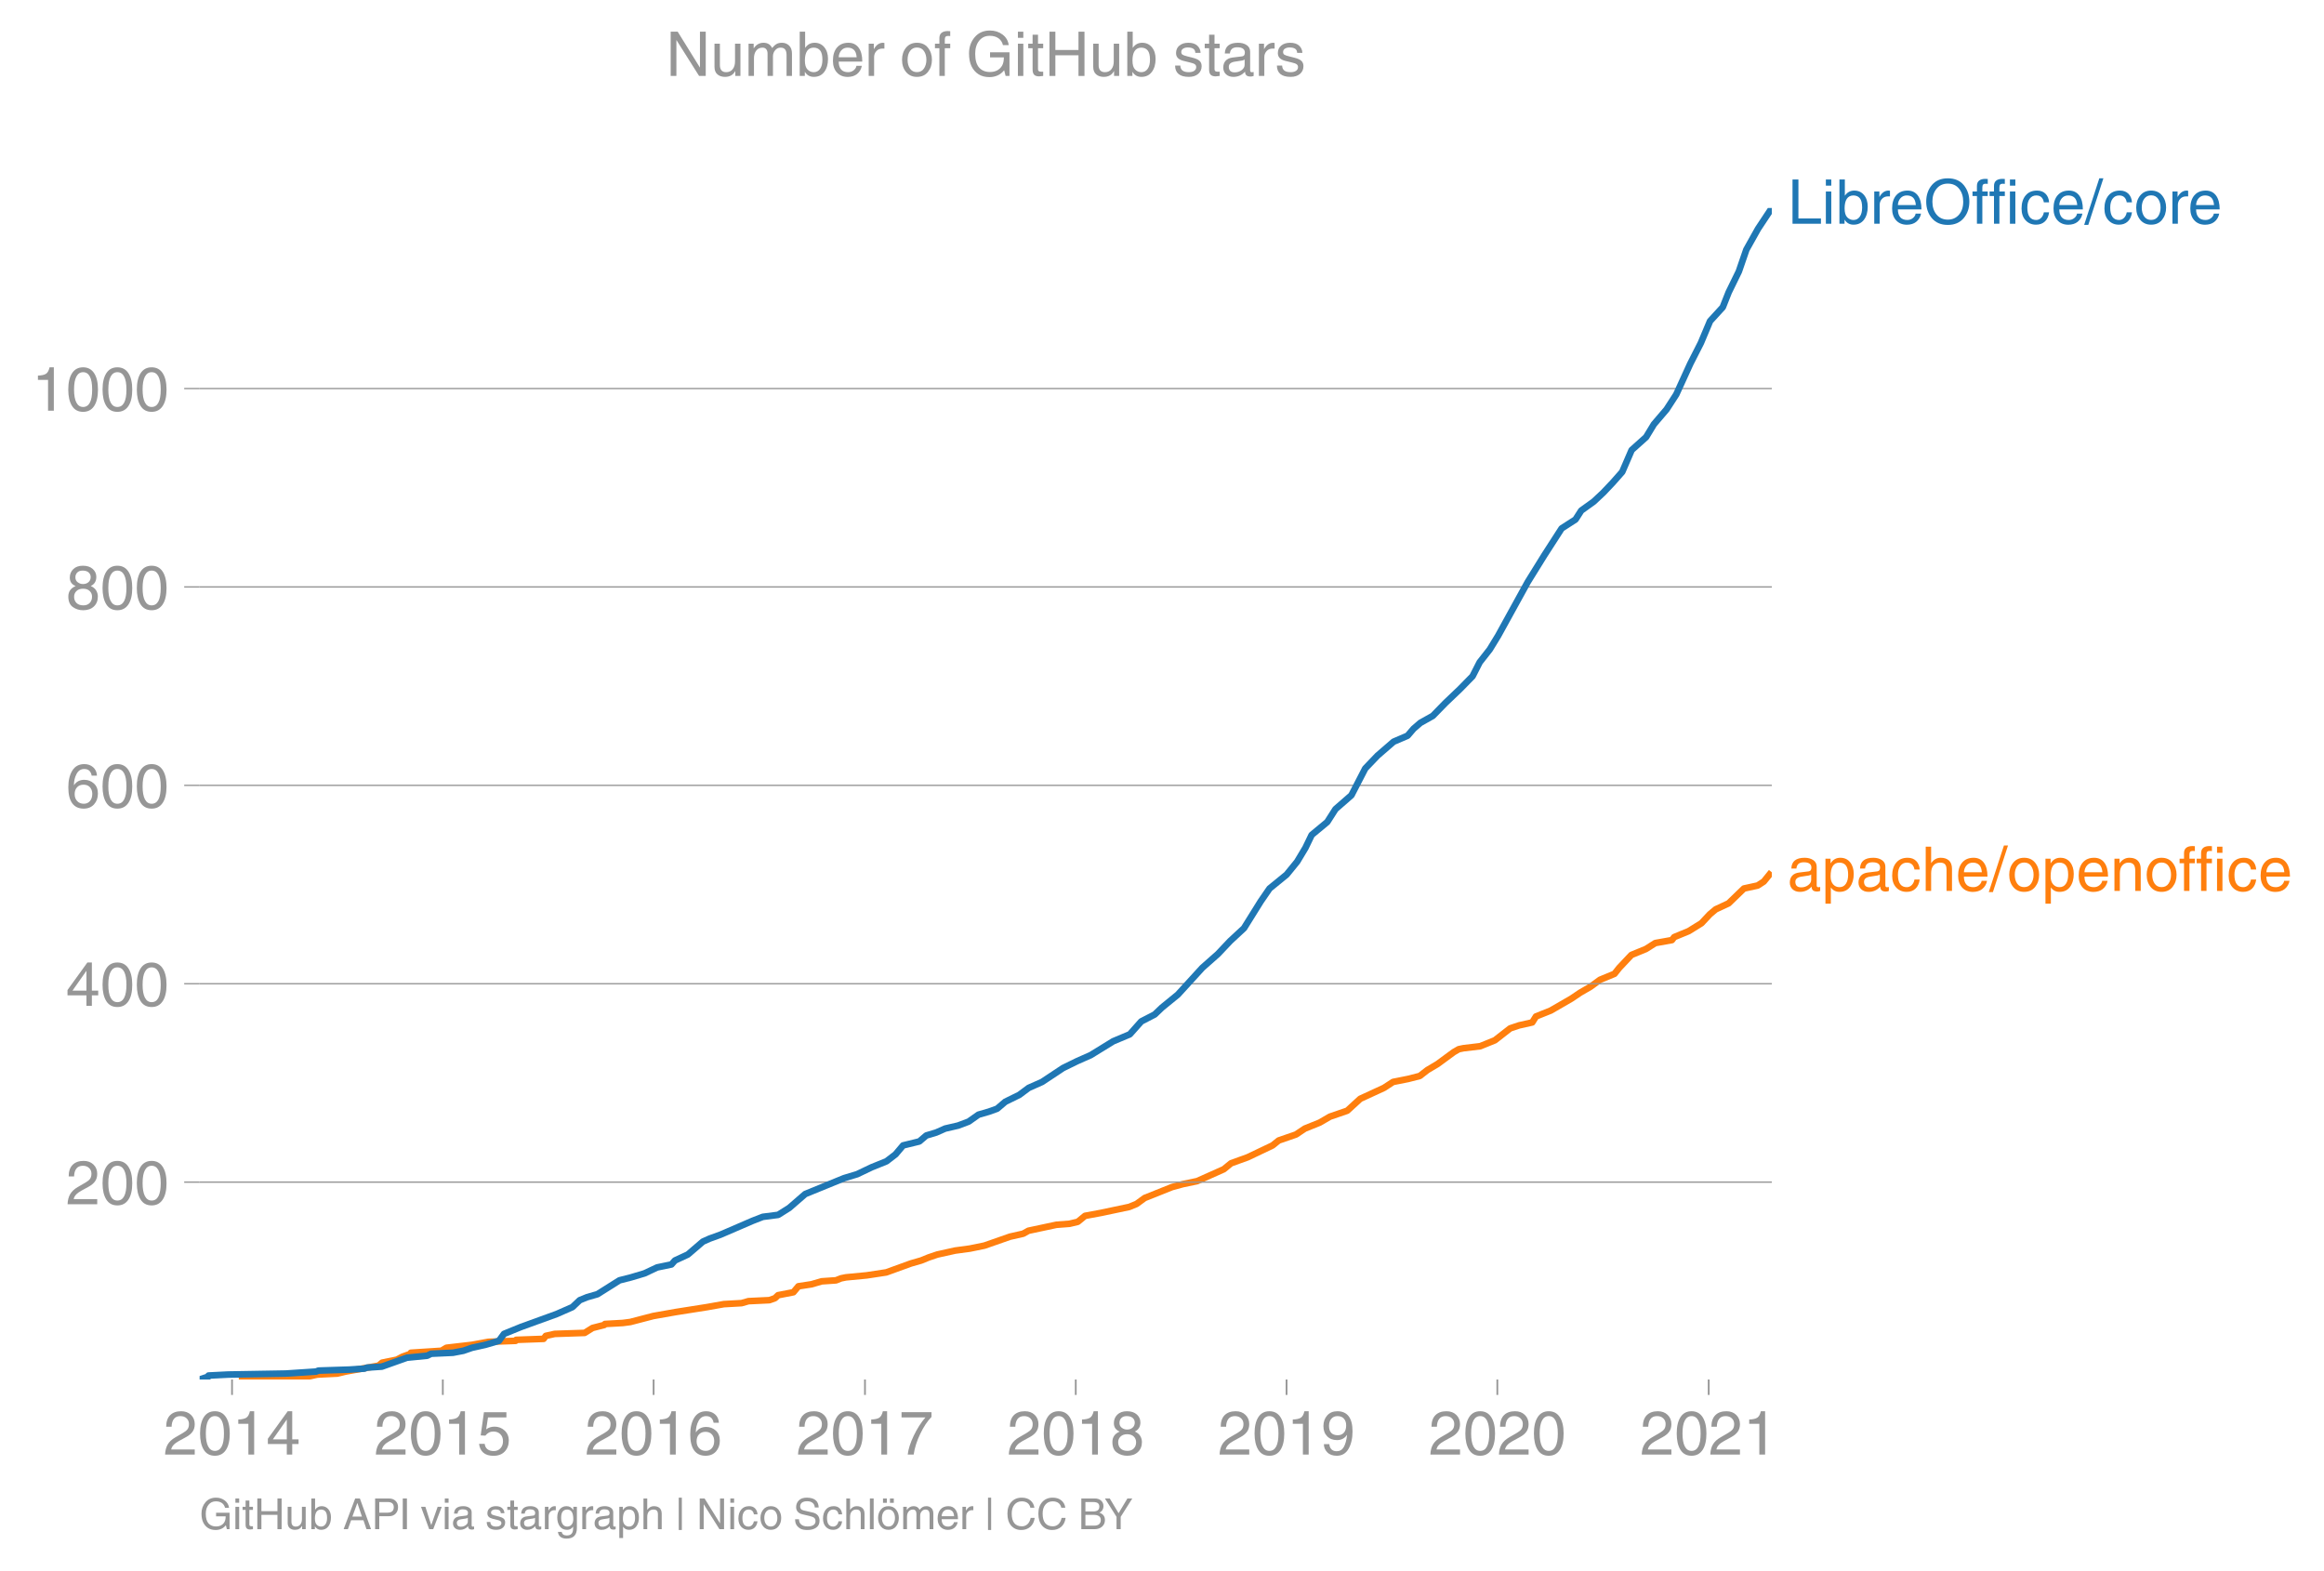
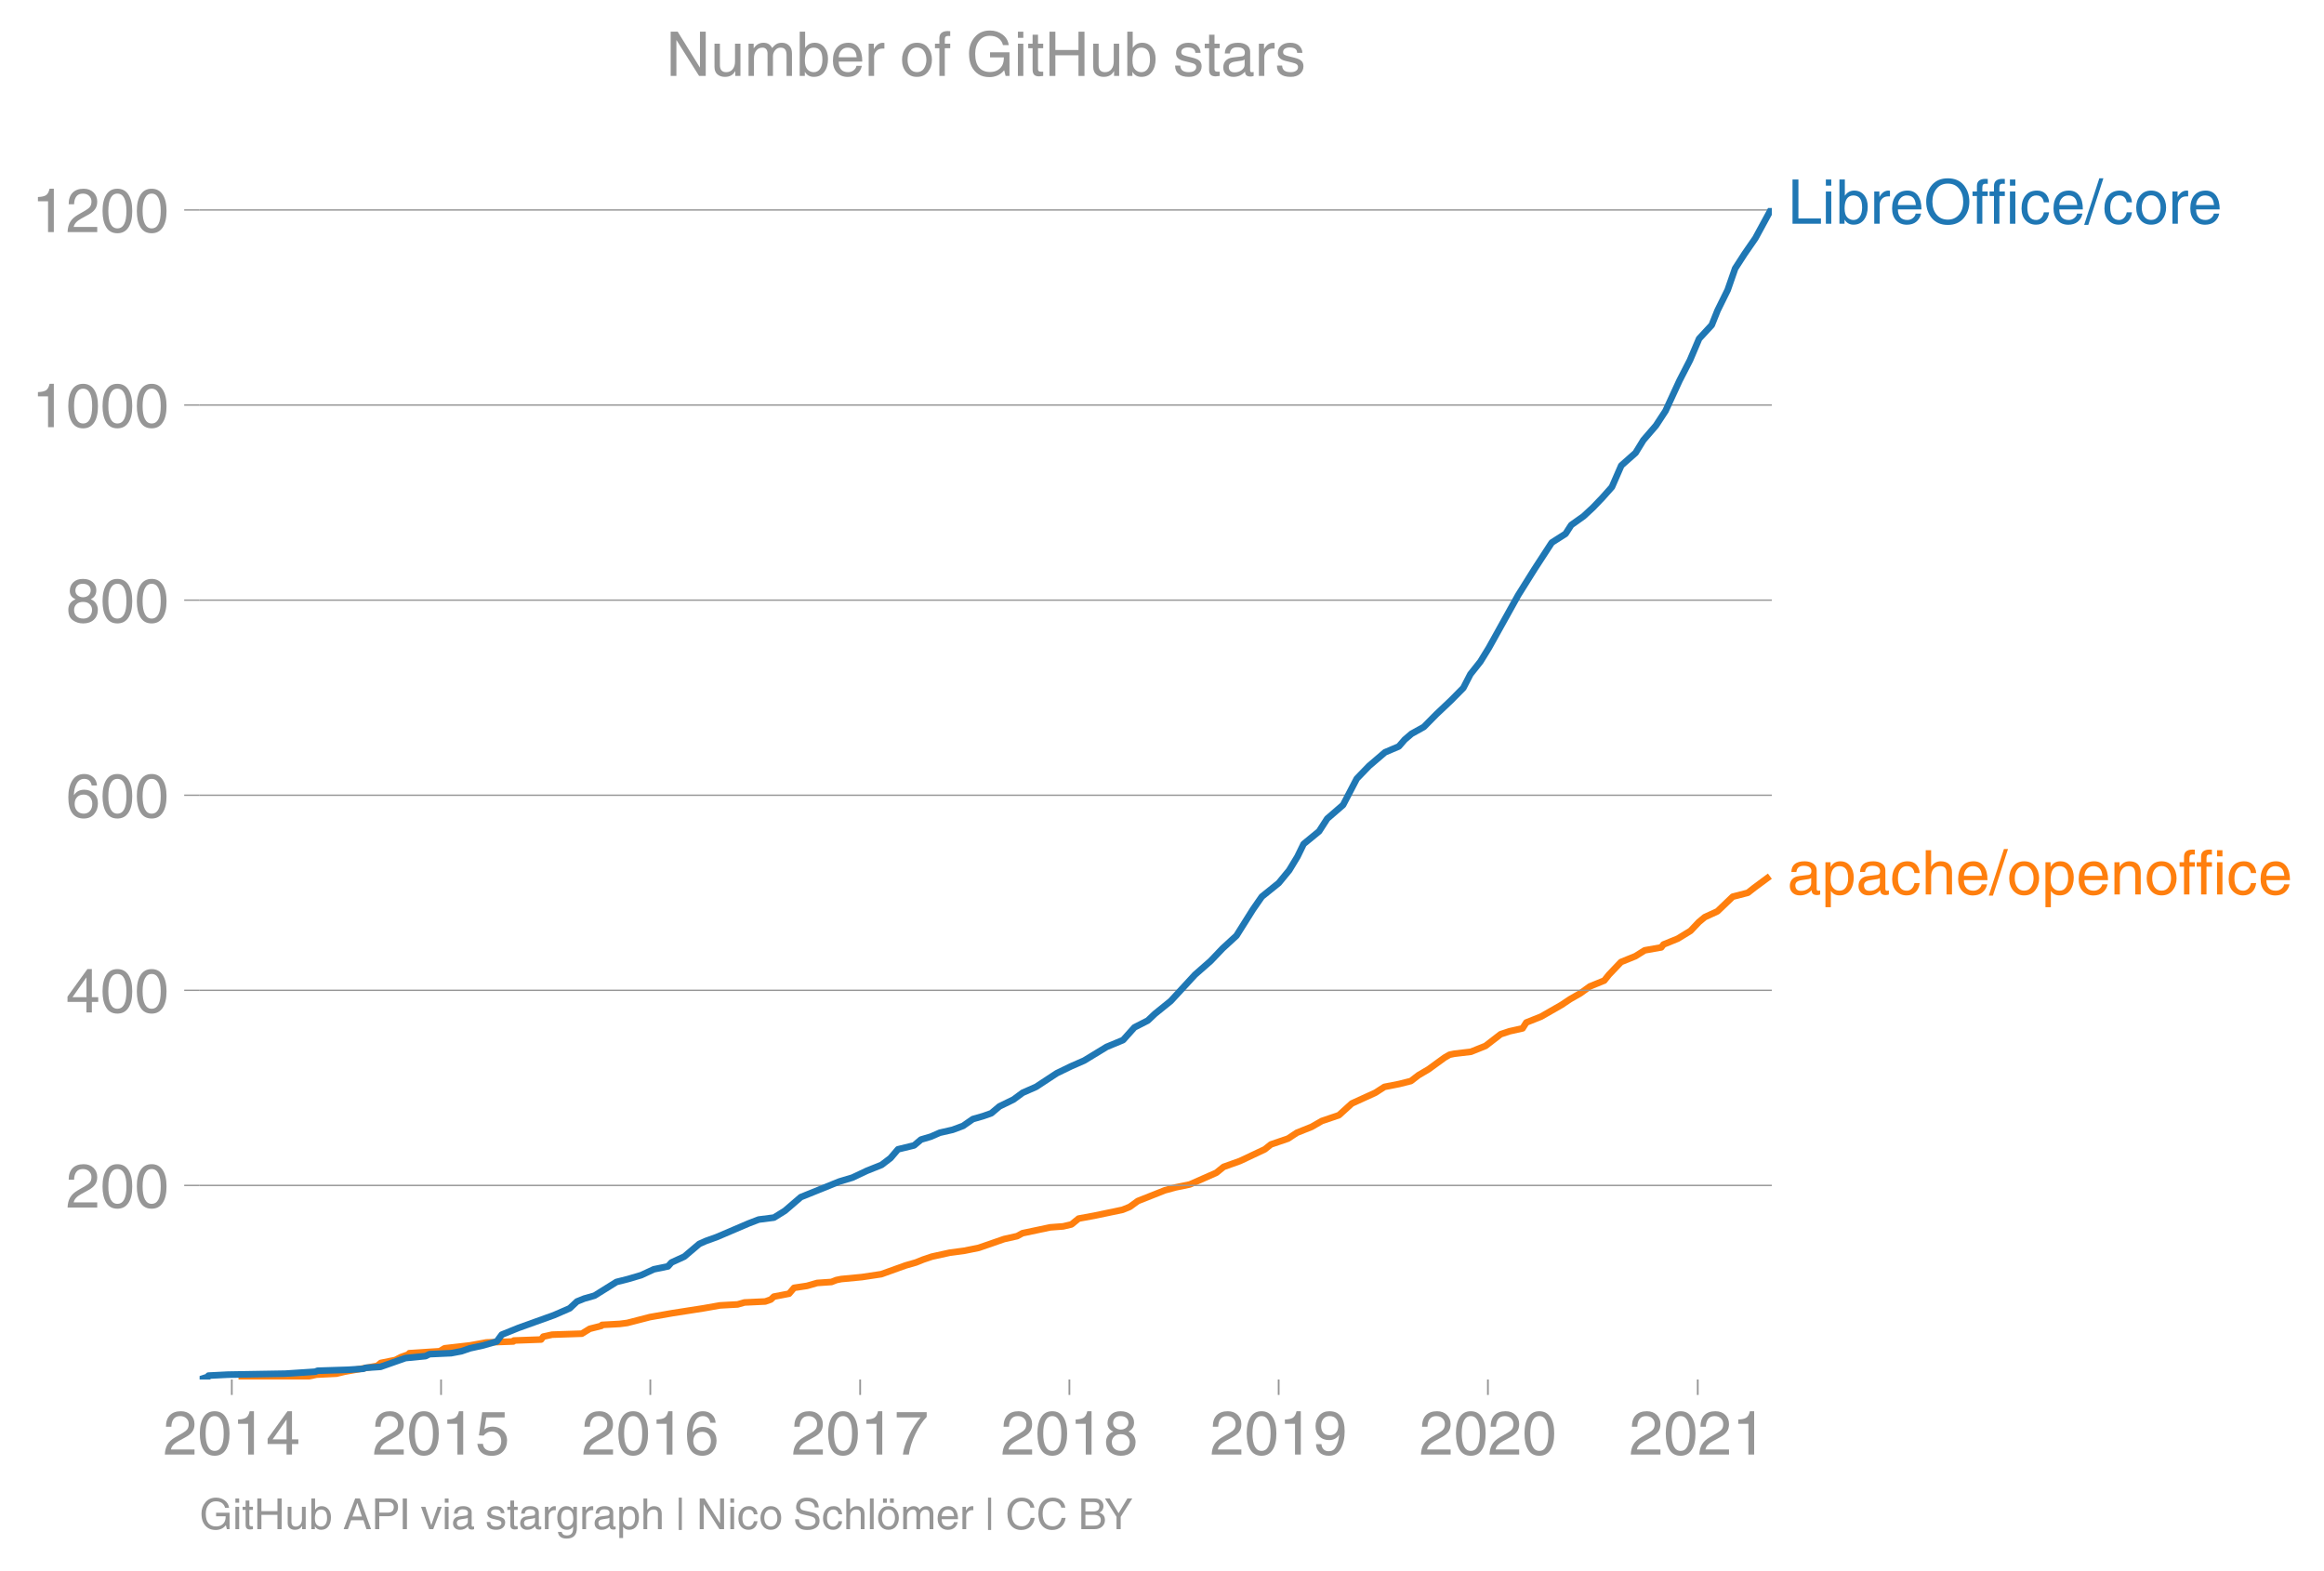
- <svg xmlns="http://www.w3.org/2000/svg" xmlns:xlink="http://www.w3.org/1999/xlink" height="475.595" viewBox="0 0 527.892 356.696" width="703.857">
+ <svg xmlns="http://www.w3.org/2000/svg" xmlns:xlink="http://www.w3.org/1999/xlink" height="475.59" viewBox="0 0 527.892 356.693" width="703.857">
  <defs>
    <style>*{stroke-linecap:butt;stroke-linejoin:round}</style>
  </defs>
  <g id="figure_1">
-     <path d="M0 356.696h527.892V0H0z" style="fill:none" id="patch_1" />
+     <path d="M0 356.693h527.892V0H0z" style="fill:none" id="patch_1" />
    <g id="axes_1">
      <path d="M45.341 313.361h357.12V47.25H45.341z" style="fill:none" id="patch_2" />
-       <path clip-path="url(#p4e733188ff)" d="m55.001 313.361 8.273-.225 2.616-.225 4.11-.226 2.081-.45 4.548-.226 1.872-.45 7.495-1.352.806-.676 3.329-.676 1.286-.676 1.904-.676.008-.225 6.952-.451 1.108-.676 5.85-.676 3.709-.676 6.175-.225.117-.226 6.24-.225.493-.676 2.022-.45 6.802-.226 1.81-1.127 2.659-.676.148-.225 4.047-.225 1.718-.226 5.194-1.352 5.085-.9 7.16-1.128 3.805-.676 4.02-.225 1.565-.45 4.755-.226 1.273-.45.698-.676 3.486-.676 1.137-1.352 2.954-.451 2.332-.676 3.262-.225 1.14-.451 1.11-.225 4.706-.451 4.452-.676 5.595-2.028 2.343-.676 1.656-.676 1.99-.676 4.064-.901 3.334-.45 3.316-.677 5.803-2.028 2.986-.676 1.217-.676 6.348-1.352 2.96-.225 1.897-.45 1.646-1.353 3.647-.676 6.396-1.352 1.653-.676 1.852-1.352 6.198-2.478 2.473-.676 3.237-.676 6.06-2.704 1.653-1.352 3.747-1.352 5.676-2.704 1.404-1.127 3.918-1.352 2.027-1.352 3.358-1.351 2.326-1.352 3.933-1.352 2.95-2.704 5.382-2.479 2.078-1.352 3.398-.676 2.663-.676 1.74-1.352 2.278-1.352 3.676-2.704 1.169-.676 1.076-.225 3.79-.45 3.34-1.353 3.47-2.704 2.011-.676 3.002-.676.845-1.352 3.372-1.352 4.674-2.703 2.004-1.352 2.34-1.352 2.164-1.578 3.284-1.352 1.072-1.352 2.76-2.929 3.301-1.352 2.133-1.352 3.777-.676.515-.676 3.284-1.352 2.907-1.802 1.901-2.028 1.343-1.127 2.91-1.352 3.5-3.38 3.12-.676 1.387-.901 1.275-1.577h0" style="fill:none;stroke:#ff7f0e;stroke-linecap:square;stroke-width:1.5" id="line2d_1" />
+       <path clip-path="url(#pb8e202c751)" d="m54.931 313.361 8.213-.221 2.597-.222 4.081-.221 2.065-.444 4.515-.221 1.859-.443 7.44-1.33.8-.664 3.305-.665 1.277-.665 1.89-.665.008-.221 6.902-.443 1.1-.665 5.807-.665 3.682-.664 6.13-.222.117-.222 6.194-.221.49-.665 2.008-.443 6.752-.222 1.797-1.108 2.64-.664.146-.222 4.018-.221 1.706-.222 5.156-1.33 5.049-.886 7.106-1.108 3.778-.664 3.992-.222 1.553-.443 4.721-.222 1.263-.443.693-.665 3.461-.664 1.129-1.33 2.933-.443 2.314-.665 3.24-.221 1.13-.443 1.103-.222 4.672-.443 4.42-.665 5.553-1.994 2.326-.665 1.644-.664 1.975-.665 4.035-.886 3.311-.444 3.291-.664 5.761-1.994 2.965-.665 1.208-.665 6.302-1.33 2.939-.221 1.883-.443 1.634-1.33 3.62-.664 6.35-1.33 1.641-.664 1.839-1.33 6.152-2.437 2.456-.665 3.213-.665 6.016-2.659 1.642-1.33 3.72-1.329 5.634-2.658 1.393-1.108 3.89-1.33 2.013-1.33 3.333-1.329 2.31-1.33 3.904-1.329 2.929-2.658 5.342-2.438 2.064-1.33 3.373-.664 2.644-.665 1.727-1.33 2.261-1.329 3.65-2.658 1.16-.665 1.069-.222 3.761-.443 3.317-1.33 3.445-2.658 1.996-.665 2.98-.665.84-1.33 3.346-1.329 4.641-2.659 1.99-1.329 2.323-1.33 2.148-1.55 3.26-1.33 1.064-1.33 2.74-2.88 3.277-1.33 2.117-1.329 3.75-.665.512-.664 3.26-1.33 2.886-1.772 1.887-1.994 1.333-1.108 2.89-1.33 3.474-3.323 3.435-.887 1.405-1.108 2.99-2.215h0" style="fill:none;stroke:#ff7f0e;stroke-linecap:square;stroke-width:1.5" id="line2d_1" />
      <g id="matplotlib.axis_1">
        <g id="xtick_1">
          <g id="line2d_2">
            <defs>
-               <path d="M0 0v3.5" id="mf6468f7f77" style="stroke:#969696;stroke-width:.4" />
-             </defs>
-             <use style="fill:#969696;stroke:#969696;stroke-width:.4" x="52.706" xlink:href="#mf6468f7f77" y="313.361" />
-           </g>
-           <g style="fill:#969696" transform="matrix(.14 0 0 -.14 37.136 330.41)" id="text_1">
+               <path d="M0 0v3.5" id="m2f4ed5e761" style="stroke:#969696;stroke-width:.4" />
+             </defs>
+             <use style="fill:#969696;stroke:#969696;stroke-width:.4" x="52.653" xlink:href="#m2f4ed5e761" y="313.361" />
+           </g>
+           <g style="fill:#969696" transform="matrix(.14 0 0 -.14 37.082 330.41)" id="text_1">
            <defs>
              <path d="M281 2888q0 793 409 1202 410 410 1148 410 618 0 1012-375t394-969q0-462-227-780-226-317-667-557l-775-425q-684-375-775-863h2444V0H166q25 634 275 1056t781 728l806 469q322 185 469 383t147 545q0 344-241 578-240 235-650 235-453 0-678-299-225-298-231-807H281z" id="HelveticaWorld-Regular-32" transform="scale(.01563)" />
              <path d="M2719 2188q0 903-239 1354-239 452-702 452-453 0-697-452-243-451-243-1354 0-875 240-1340 241-464 700-464 463 0 702 448 239 449 239 1356zm603 0q0-1107-400-1709-400-601-1144-601-772 0-1156 623-384 624-384 1687 0 1090 393 1701 394 611 1147 611 744 0 1144-608t400-1704z" id="HelveticaWorld-Regular-30" transform="scale(.01563)" />
              <path d="M2297 0h-600v3194H647v447q550 18 818 176 269 158 391 683h441V0z" id="HelveticaWorld-Regular-31" transform="scale(.01563)" />
              <path d="M678 1581h1447v2041h-12L678 1581zm2010-487V0h-563v1094H159v550l2063 2856h466V1581h659v-487h-659z" id="HelveticaWorld-Regular-34" transform="scale(.01563)" />
            </defs>
            <use xlink:href="#HelveticaWorld-Regular-32" />
            <use x="55.615" xlink:href="#HelveticaWorld-Regular-30" />
            <use x="111.23" xlink:href="#HelveticaWorld-Regular-31" />
            <use x="166.846" xlink:href="#HelveticaWorld-Regular-34" />
          </g>
        </g>
        <g id="xtick_2">
-           <use style="fill:#969696;stroke:#969696;stroke-width:.4" x="100.586" xlink:href="#mf6468f7f77" y="313.361" id="line2d_3" />
-           <g style="fill:#969696" transform="matrix(.14 0 0 -.14 85.015 330.41)" id="text_2">
+           <use style="fill:#969696;stroke:#969696;stroke-width:.4" x="100.185" xlink:href="#m2f4ed5e761" y="313.361" id="line2d_3" />
+           <g style="fill:#969696" transform="matrix(.14 0 0 -.14 84.615 330.41)" id="text_2">
            <defs>
              <path d="M941 2619q372 281 872 281 606 0 1042-403t436-1038q0-690-421-1139-420-448-1179-448-660 0-1041 323-381 324-444 918h582q43-363 284-555t669-192q415 0 681 287 266 288 266 735 0 456-279 731-278 275-718 275-500 0-835-428l-484 25 337 2406h2332v-544H1131L941 2619z" id="HelveticaWorld-Regular-35" transform="scale(.01563)" />
            </defs>
            <use xlink:href="#HelveticaWorld-Regular-32" />
            <use x="55.615" xlink:href="#HelveticaWorld-Regular-30" />
            <use x="111.23" xlink:href="#HelveticaWorld-Regular-31" />
            <use x="166.846" xlink:href="#HelveticaWorld-Regular-35" />
          </g>
        </g>
        <g id="xtick_3">
-           <use style="fill:#969696;stroke:#969696;stroke-width:.4" x="148.466" xlink:href="#mf6468f7f77" y="313.361" id="line2d_4" />
-           <g style="fill:#969696" transform="matrix(.14 0 0 -.14 132.895 330.41)" id="text_3">
+           <use style="fill:#969696;stroke:#969696;stroke-width:.4" x="147.718" xlink:href="#m2f4ed5e761" y="313.361" id="line2d_4" />
+           <g style="fill:#969696" transform="matrix(.14 0 0 -.14 132.147 330.41)" id="text_3">
            <defs>
              <path d="M903 1381q0-440 262-719 263-278 685-278 403 0 642 284 239 285 239 748 0 403-236 675t-670 272q-422 0-672-266t-250-716zm1766 1922q-63 344-255 517-192 174-520 174-519 0-791-507-272-506-278-1159l13-12q359 553 1068 553 566 0 988-375t422-1053q0-672-400-1118-400-445-1078-445-782 0-1188 556-406 557-406 1660 0 1062 415 1734 416 672 1247 672 538 0 910-321 372-320 403-876h-550z" id="HelveticaWorld-Regular-36" transform="scale(.01563)" />
            </defs>
            <use xlink:href="#HelveticaWorld-Regular-32" />
            <use x="55.615" xlink:href="#HelveticaWorld-Regular-30" />
            <use x="111.23" xlink:href="#HelveticaWorld-Regular-31" />
            <use x="166.846" xlink:href="#HelveticaWorld-Regular-36" />
          </g>
        </g>
        <g id="xtick_4">
-           <use style="fill:#969696;stroke:#969696;stroke-width:.4" x="196.477" xlink:href="#mf6468f7f77" y="313.361" id="line2d_5" />
-           <g style="fill:#969696" transform="matrix(.14 0 0 -.14 180.906 330.41)" id="text_4">
+           <use style="fill:#969696;stroke:#969696;stroke-width:.4" x="195.381" xlink:href="#m2f4ed5e761" y="313.361" id="line2d_5" />
+           <g style="fill:#969696" transform="matrix(.14 0 0 -.14 179.81 330.41)" id="text_4">
            <defs>
              <path d="M238 4403h3109v-494q-641-653-1172-1766Q1644 1031 1497 0H878q94 850 622 1954 528 1105 1213 1899H238v550z" id="HelveticaWorld-Regular-37" transform="scale(.01563)" />
            </defs>
            <use xlink:href="#HelveticaWorld-Regular-32" />
            <use x="55.615" xlink:href="#HelveticaWorld-Regular-30" />
            <use x="111.23" xlink:href="#HelveticaWorld-Regular-31" />
            <use x="166.846" xlink:href="#HelveticaWorld-Regular-37" />
          </g>
        </g>
        <g id="xtick_5">
-           <use style="fill:#969696;stroke:#969696;stroke-width:.4" x="244.356" xlink:href="#mf6468f7f77" y="313.361" id="line2d_6" />
-           <g style="fill:#969696" transform="matrix(.14 0 0 -.14 228.786 330.41)" id="text_5">
+           <use style="fill:#969696;stroke:#969696;stroke-width:.4" x="242.913" xlink:href="#m2f4ed5e761" y="313.361" id="line2d_6" />
+           <g style="fill:#969696" transform="matrix(.14 0 0 -.14 227.343 330.41)" id="text_5">
            <defs>
              <path d="M1766 2597q347 0 573 198 227 199 227 527 0 294-218 483-217 189-620 189-359 0-555-199-195-198-195-504 0-328 244-511t544-183zm6-484q-434 0-681-241t-247-591q0-403 250-650t712-247q410 0 655 247t245 657q0 350-245 587-245 238-689 238zm1378 1228q0-678-578-947 397-178 567-471 170-292 170-623 0-641-413-1032-412-390-1112-390-612 0-1076 336T244 1306q0 763 762 1082-609 243-609 875 0 531 361 884t1001 353q641 0 1016-333t375-826z" id="HelveticaWorld-Regular-38" transform="scale(.01563)" />
            </defs>
            <use xlink:href="#HelveticaWorld-Regular-32" />
            <use x="55.615" xlink:href="#HelveticaWorld-Regular-30" />
            <use x="111.23" xlink:href="#HelveticaWorld-Regular-31" />
            <use x="166.846" xlink:href="#HelveticaWorld-Regular-38" />
          </g>
        </g>
        <g id="xtick_6">
-           <use style="fill:#969696;stroke:#969696;stroke-width:.4" x="292.236" xlink:href="#mf6468f7f77" y="313.361" id="line2d_7" />
-           <g style="fill:#969696" transform="matrix(.14 0 0 -.14 276.665 330.41)" id="text_6">
+           <use style="fill:#969696;stroke:#969696;stroke-width:.4" x="290.446" xlink:href="#m2f4ed5e761" y="313.361" id="line2d_7" />
+           <g style="fill:#969696" transform="matrix(.14 0 0 -.14 274.875 330.41)" id="text_6">
            <defs>
              <path d="M1766 2009q384 0 624 259 241 260 241 766 0 416-228 688t-681 272q-391 0-632-275-240-275-240-738 0-472 225-722t691-250zm-82-506q-640 0-1028 397-387 397-387 1056 0 666 390 1105 391 439 1057 439 775 0 1175-522t400-1565q0-1082-410-1809-409-726-1225-726-637 0-987 358t-350 845h565q25-337 220-536 196-198 540-198 487 0 737 434 250 435 344 1247l-12 13q-363-538-1029-538z" id="HelveticaWorld-Regular-39" transform="scale(.01563)" />
            </defs>
            <use xlink:href="#HelveticaWorld-Regular-32" />
            <use x="55.615" xlink:href="#HelveticaWorld-Regular-30" />
            <use x="111.23" xlink:href="#HelveticaWorld-Regular-31" />
            <use x="166.846" xlink:href="#HelveticaWorld-Regular-39" />
          </g>
        </g>
        <g id="xtick_7">
-           <use style="fill:#969696;stroke:#969696;stroke-width:.4" x="340.116" xlink:href="#mf6468f7f77" y="313.361" id="line2d_8" />
-           <g style="fill:#969696" transform="matrix(.14 0 0 -.14 324.545 330.41)" id="text_7">
+           <use style="fill:#969696;stroke:#969696;stroke-width:.4" x="337.979" xlink:href="#m2f4ed5e761" y="313.361" id="line2d_8" />
+           <g style="fill:#969696" transform="matrix(.14 0 0 -.14 322.408 330.41)" id="text_7">
            <use xlink:href="#HelveticaWorld-Regular-32" />
            <use x="55.615" xlink:href="#HelveticaWorld-Regular-30" />
            <use x="111.23" xlink:href="#HelveticaWorld-Regular-32" />
            <use x="166.846" xlink:href="#HelveticaWorld-Regular-30" />
          </g>
        </g>
        <g id="xtick_8">
-           <use style="fill:#969696;stroke:#969696;stroke-width:.4" x="388.127" xlink:href="#mf6468f7f77" y="313.361" id="line2d_9" />
-           <g style="fill:#969696" transform="matrix(.14 0 0 -.14 372.556 330.41)" id="text_8">
+           <use style="fill:#969696;stroke:#969696;stroke-width:.4" x="385.642" xlink:href="#m2f4ed5e761" y="313.361" id="line2d_9" />
+           <g style="fill:#969696" transform="matrix(.14 0 0 -.14 370.07 330.41)" id="text_8">
            <use xlink:href="#HelveticaWorld-Regular-32" />
            <use x="55.615" xlink:href="#HelveticaWorld-Regular-30" />
            <use x="111.23" xlink:href="#HelveticaWorld-Regular-32" />
            <use x="166.846" xlink:href="#HelveticaWorld-Regular-31" />
          </g>
        </g>
      </g>
      <g id="matplotlib.axis_2">
        <g id="ytick_1">
-           <path clip-path="url(#p4e733188ff)" d="M45.341 268.521h357.12" style="fill:none;stroke:#969696;stroke-linecap:square;stroke-width:.3" id="line2d_10" />
+           <path clip-path="url(#pb8e202c751)" d="M45.341 269.268h357.12" style="fill:none;stroke:#969696;stroke-linecap:square;stroke-width:.3" id="line2d_10" />
          <g id="line2d_11">
            <defs>
-               <path d="M0 0h-3.5" id="m0d4ed339f1" style="stroke:#969696;stroke-width:.3" />
-             </defs>
-             <use style="fill:#969696;stroke:#969696;stroke-width:.3" x="45.341" xlink:href="#m0d4ed339f1" y="268.521" />
-           </g>
-           <g style="fill:#969696" transform="matrix(.14 0 0 -.14 14.985 273.546)" id="text_9">
+               <path d="M0 0h-3.5" id="m693774a8cf" style="stroke:#969696;stroke-width:.3" />
+             </defs>
+             <use style="fill:#969696;stroke:#969696;stroke-width:.3" x="45.341" xlink:href="#m693774a8cf" y="269.268" />
+           </g>
+           <g style="fill:#969696" transform="matrix(.14 0 0 -.14 14.985 274.293)" id="text_9">
            <use xlink:href="#HelveticaWorld-Regular-32" />
            <use x="55.615" xlink:href="#HelveticaWorld-Regular-30" />
            <use x="111.23" xlink:href="#HelveticaWorld-Regular-30" />
          </g>
        </g>
        <g id="ytick_2">
-           <path clip-path="url(#p4e733188ff)" d="M45.341 223.456h357.12" style="fill:none;stroke:#969696;stroke-linecap:square;stroke-width:.3" id="line2d_12" />
-           <use style="fill:#969696;stroke:#969696;stroke-width:.3" x="45.341" xlink:href="#m0d4ed339f1" y="223.456" id="line2d_13" />
-           <g style="fill:#969696" transform="matrix(.14 0 0 -.14 14.985 228.48)" id="text_10">
+           <path clip-path="url(#pb8e202c751)" d="M45.341 224.953h357.12" style="fill:none;stroke:#969696;stroke-linecap:square;stroke-width:.3" id="line2d_12" />
+           <use style="fill:#969696;stroke:#969696;stroke-width:.3" x="45.341" xlink:href="#m693774a8cf" y="224.953" id="line2d_13" />
+           <g style="fill:#969696" transform="matrix(.14 0 0 -.14 14.985 229.977)" id="text_10">
            <use xlink:href="#HelveticaWorld-Regular-34" />
            <use x="55.615" xlink:href="#HelveticaWorld-Regular-30" />
            <use x="111.23" xlink:href="#HelveticaWorld-Regular-30" />
          </g>
        </g>
        <g id="ytick_3">
-           <path clip-path="url(#p4e733188ff)" d="M45.341 178.39h357.12" style="fill:none;stroke:#969696;stroke-linecap:square;stroke-width:.3" id="line2d_14" />
-           <use style="fill:#969696;stroke:#969696;stroke-width:.3" x="45.341" xlink:href="#m0d4ed339f1" y="178.39" id="line2d_15" />
-           <g style="fill:#969696" transform="matrix(.14 0 0 -.14 14.985 183.415)" id="text_11">
+           <path clip-path="url(#pb8e202c751)" d="M45.341 180.638h357.12" style="fill:none;stroke:#969696;stroke-linecap:square;stroke-width:.3" id="line2d_14" />
+           <use style="fill:#969696;stroke:#969696;stroke-width:.3" x="45.341" xlink:href="#m693774a8cf" y="180.638" id="line2d_15" />
+           <g style="fill:#969696" transform="matrix(.14 0 0 -.14 14.985 185.662)" id="text_11">
            <use xlink:href="#HelveticaWorld-Regular-36" />
            <use x="55.615" xlink:href="#HelveticaWorld-Regular-30" />
            <use x="111.23" xlink:href="#HelveticaWorld-Regular-30" />
          </g>
        </g>
        <g id="ytick_4">
-           <path clip-path="url(#p4e733188ff)" d="M45.341 133.325h357.12" style="fill:none;stroke:#969696;stroke-linecap:square;stroke-width:.3" id="line2d_16" />
-           <use style="fill:#969696;stroke:#969696;stroke-width:.3" x="45.341" xlink:href="#m0d4ed339f1" y="133.325" id="line2d_17" />
-           <g style="fill:#969696" transform="matrix(.14 0 0 -.14 14.985 138.35)" id="text_12">
+           <path clip-path="url(#pb8e202c751)" d="M45.341 136.323h357.12" style="fill:none;stroke:#969696;stroke-linecap:square;stroke-width:.3" id="line2d_16" />
+           <use style="fill:#969696;stroke:#969696;stroke-width:.3" x="45.341" xlink:href="#m693774a8cf" y="136.323" id="line2d_17" />
+           <g style="fill:#969696" transform="matrix(.14 0 0 -.14 14.985 141.347)" id="text_12">
            <use xlink:href="#HelveticaWorld-Regular-38" />
            <use x="55.615" xlink:href="#HelveticaWorld-Regular-30" />
            <use x="111.23" xlink:href="#HelveticaWorld-Regular-30" />
          </g>
        </g>
        <g id="ytick_5">
-           <path clip-path="url(#p4e733188ff)" d="M45.341 88.259h357.12" style="fill:none;stroke:#969696;stroke-linecap:square;stroke-width:.3" id="line2d_18" />
-           <use style="fill:#969696;stroke:#969696;stroke-width:.3" x="45.341" xlink:href="#m0d4ed339f1" y="88.259" id="line2d_19" />
-           <g style="fill:#969696" transform="matrix(.14 0 0 -.14 7.2 93.284)" id="text_13">
+           <path clip-path="url(#pb8e202c751)" d="M45.341 92.008h357.12" style="fill:none;stroke:#969696;stroke-linecap:square;stroke-width:.3" id="line2d_18" />
+           <use style="fill:#969696;stroke:#969696;stroke-width:.3" x="45.341" xlink:href="#m693774a8cf" y="92.008" id="line2d_19" />
+           <g style="fill:#969696" transform="matrix(.14 0 0 -.14 7.2 97.032)" id="text_13">
            <use xlink:href="#HelveticaWorld-Regular-31" />
            <use x="55.615" xlink:href="#HelveticaWorld-Regular-30" />
            <use x="111.23" xlink:href="#HelveticaWorld-Regular-30" />
            <use x="166.846" xlink:href="#HelveticaWorld-Regular-30" />
          </g>
        </g>
-       </g>
-       <path clip-path="url(#p4e733188ff)" d="m45.341 313.361 2.02-.676.01-.225 4.419-.225 13.127-.226 6.861-.45.567-.226 6.976-.225 3.45-.225.588-.226 3.374-.225 5.71-2.028 4.584-.45.911-.451 4.952-.225 2.365-.451 1.948-.676 3.049-.676 3.08-.901 1.147-1.578 3.872-1.577 8.08-2.93 3.592-1.577 1.668-1.577 1.664-.676 2.347-.676 5.012-3.154 2.656-.676 3.019-.902 2.879-1.352 3.248-.676.795-.9 2.926-1.353 3.42-2.93 1.498-.675 2.49-.901 7.309-3.155 2.318-.901 3.49-.451 2.507-1.577 3.633-3.155 8.828-3.605 2.98-.901 3.306-1.578 3.353-1.352 2.054-1.577 1.714-2.028 3.686-.901 1.582-1.352 2.256-.676 2.039-.902 2.928-.676 2.396-.9 2.241-1.578 2.334-.676 1.894-.676 1.854-1.577 3.204-1.578 2.115-1.577 3.046-1.352 4.757-3.155 3.222-1.577 3.055-1.352 5.124-3.154 3.765-1.578 2.602-2.929 3.054-1.577 1.652-1.578 3.592-2.929 5.554-6.084 3.56-3.154 2.767-2.93 3.159-2.929 3.792-6.084 2.015-2.929 3.87-3.154 2.387-2.93 1.892-3.154 1.414-2.93 3.538-2.929 1.87-2.929 3.616-3.155 3.142-6.083 2.8-2.93 3.652-3.154 3.16-1.352 1.352-1.578 1.566-1.352 2.813-1.577 2.86-2.93 3.307-3.154 2.87-2.929 1.608-3.155 2.299-2.929 1.923-3.154 6.705-12.168 3.776-6.084 3.922-6.084 3.152-2.028 1.3-2.028 2.824-2.028 2.165-2.028 2.137-2.253 2.187-2.478 2.14-4.958 3.273-2.929 1.78-2.93 2.885-3.38 2.187-3.379 3.189-6.985 2.407-4.732 2.087-4.957 2.886-3.155 1.34-3.38 2.312-4.732 1.705-4.957 2.648-4.732 3.133-4.732h0" style="fill:none;stroke:#1f77b4;stroke-linecap:square;stroke-width:1.5" id="line2d_20" />
-       <g style="fill:#1f77b4" transform="matrix(.14 0 0 -.14 406.032 50.825)" id="text_14">
+         <g id="ytick_6">
+           <path clip-path="url(#pb8e202c751)" d="M45.341 47.693h357.12" style="fill:none;stroke:#969696;stroke-linecap:square;stroke-width:.3" id="line2d_20" />
+           <use style="fill:#969696;stroke:#969696;stroke-width:.3" x="45.341" xlink:href="#m693774a8cf" y="47.693" id="line2d_21" />
+           <g style="fill:#969696" transform="matrix(.14 0 0 -.14 7.2 52.717)" id="text_14">
+             <use xlink:href="#HelveticaWorld-Regular-31" />
+             <use x="55.615" xlink:href="#HelveticaWorld-Regular-32" />
+             <use x="111.23" xlink:href="#HelveticaWorld-Regular-30" />
+             <use x="166.846" xlink:href="#HelveticaWorld-Regular-30" />
+           </g>
+         </g>
+       </g>
+       <path clip-path="url(#pb8e202c751)" d="m45.341 313.361 2.005-.664.01-.222 4.387-.222 13.032-.221 6.812-.443.563-.222 6.925-.221 3.425-.222.583-.222 3.35-.221 5.668-1.994 4.552-.443.904-.444 4.915-.221 2.349-.443 1.933-.665 3.027-.665 3.058-.886 1.14-1.551 3.843-1.551 8.022-2.88 3.565-1.552 1.656-1.55 1.652-.665 2.33-.665 4.976-3.102 2.636-.665 2.997-.886 2.858-1.33 3.225-.664.79-.887 2.904-1.33 3.396-2.88 1.487-.664 2.471-.887 7.256-3.102 2.301-.886 3.465-.443 2.489-1.551 3.607-3.102 8.763-3.545 2.96-.887 3.281-1.55 3.329-1.33 2.039-1.551 1.701-1.994 3.66-.887 1.57-1.33 2.24-.664 2.024-.886 2.907-.665 2.379-.886 2.224-1.551 2.317-.665 1.88-.665 1.84-1.55 3.182-1.552 2.1-1.55 3.024-1.33 4.722-3.102 3.198-1.551 3.034-1.33 5.086-3.102 3.739-1.55 2.582-2.881 3.032-1.551 1.64-1.551 3.567-2.88 5.513-5.983 3.534-3.102 2.747-2.88 3.136-2.881 3.764-5.983 2.001-2.88 3.842-3.102 2.37-2.881 1.878-3.102 1.404-2.88 3.512-2.881 1.856-2.88 3.59-3.103 3.119-5.982 2.78-2.88 3.626-3.103 3.137-1.329 1.342-1.551 1.555-1.33 2.792-1.55 2.84-2.881 3.283-3.102 2.848-2.88 1.597-3.103 2.282-2.88 1.91-3.102 6.656-11.965 3.748-5.983 3.894-5.982 3.129-1.994 1.291-1.995 2.804-1.994 2.149-1.994 2.12-2.216 2.172-2.437 2.125-4.875 3.249-2.88 1.766-2.88 2.865-3.324 2.171-3.324 3.166-6.869 2.39-4.653 2.072-4.875 2.865-3.102 1.33-3.323 2.295-4.653 1.692-4.875 2.145-3.324 2.45-3.545 3.734-6.869h0" style="fill:none;stroke:#1f77b4;stroke-linecap:square;stroke-width:1.5" id="line2d_22" />
+       <g style="fill:#1f77b4" transform="matrix(.14 0 0 -.14 406.032 50.825)" id="text_15">
        <defs>
          <path d="M1131 550h2338V0H519v4594h612V550z" id="HelveticaWorld-Regular-4c" transform="scale(.01563)" />
          <path d="M422 3956v638h562v-638H422zM984 0H422v3347h562V0z" id="HelveticaWorld-Regular-69" transform="scale(.01563)" />
          <path d="M2778 1684q0 672-238 963-237 291-677 291-447-7-676-349-228-342-228-989 0-659 275-934t641-275q416 0 659 342 244 342 244 951zM422 0v4594h562V2925h13q359 519 969 519 625 0 1009-464t384-1208q0-838-388-1354Q2584-97 1888-97q-613 0-922 513h-13V0H422z" id="HelveticaWorld-Regular-62" transform="scale(.01563)" />
          <path d="M984 0H422v3347h531v-556h13q365 653 940 653 91 0 147-19v-584h-209q-378 0-619-257-241-256-241-637V0z" id="HelveticaWorld-Regular-72" transform="scale(.01563)" />
          <path d="M2719 1941q-44 543-288 770-243 227-647 227-409 0-661-288-251-287-267-709h1863zm537-891q-93-519-509-859-366-288-963-294-703 6-1116 461-412 455-412 1223 0 882 425 1372 425 491 1182 491 678 0 1059-507 381-506 381-1446H856q0-525 244-813 244-287 731-287 344 0 591 207 247 208 272 452h562z" id="HelveticaWorld-Regular-65" transform="scale(.01563)" />
          <path d="M4091 2297q0 806-427 1337-426 532-1173 532-738 0-1169-532-431-531-431-1337 0-831 437-1350 438-519 1163-519 709 0 1154 506 446 507 446 1363zm637 0q0-1028-594-1724-593-695-1643-695-1057 0-1649 695-592 696-592 1724 0 1031 592 1725t1649 694q1081 0 1659-707 578-706 578-1712z" id="HelveticaWorld-Regular-4f" transform="scale(.01563)" />
          <path d="M1100 2881V0H538v2881H78v466h460v575q0 378 229 557 230 180 642 180 141 0 254-12v-506q-100 12-229 12-187 0-261-92-73-92-73-298v-416h563v-466h-563z" id="HelveticaWorld-Regular-66" transform="scale(.01563)" />
          <path d="M2534 2222q-121 716-793 716-416 0-669-333t-253-927q0-647 234-967 235-320 681-320 300 0 519 220t281 573h544q-84-621-439-951T1722-97q-659 0-1081 451-422 452-422 1227 0 850 422 1356 422 507 1184 507 556 0 886-333t367-889h-544z" id="HelveticaWorld-Regular-63" transform="scale(.01563)" />
          <path d="M319-122h-428l1575 4838h422L319-122z" id="HelveticaWorld-Regular-2f" transform="scale(.01563)" />
          <path d="M813 1678q0-559 253-920t718-361q482 0 732 378t250 903q0 531-250 901-250 371-732 371-446 0-709-349-262-348-262-923zm-575 0q0 747 415 1256 416 510 1131 510 732 0 1144-516 413-515 413-1250 0-737-410-1256Q2522-97 1784-97q-709 0-1128 503-418 503-418 1272z" id="HelveticaWorld-Regular-6f" transform="scale(.01563)" />
        </defs>
        <use xlink:href="#HelveticaWorld-Regular-4c" />
        <use x="55.615" xlink:href="#HelveticaWorld-Regular-69" />
        <use x="77.637" xlink:href="#HelveticaWorld-Regular-62" />
        <use x="134.131" xlink:href="#HelveticaWorld-Regular-72" />
        <use x="165.699" xlink:href="#HelveticaWorld-Regular-65" />
        <use x="221.119" xlink:href="#HelveticaWorld-Regular-4f" />
        <use x="298.902" xlink:href="#HelveticaWorld-Regular-66" />
        <use x="326.588" xlink:href="#HelveticaWorld-Regular-66" />
        <use x="354.273" xlink:href="#HelveticaWorld-Regular-69" />
        <use x="376.295" xlink:href="#HelveticaWorld-Regular-63" />
        <use x="427.564" xlink:href="#HelveticaWorld-Regular-65" />
        <use x="482.984" xlink:href="#HelveticaWorld-Regular-2f" />
        <use x="510.768" xlink:href="#HelveticaWorld-Regular-63" />
        <use x="562.037" xlink:href="#HelveticaWorld-Regular-6f" />
        <use x="617.945" xlink:href="#HelveticaWorld-Regular-72" />
        <use x="649.514" xlink:href="#HelveticaWorld-Regular-65" />
      </g>
-       <g style="fill:#ff7f0e" transform="matrix(.14 0 0 -.14 406.032 202.378)" id="text_15">
+       <g style="fill:#ff7f0e" transform="matrix(.14 0 0 -.14 406.032 203.18)" id="text_16">
        <defs>
          <path d="M2456 1709q-62-65-245-106-183-40-683-106-369-44-542-182-173-137-173-362 0-275 146-428 147-153 469-153 403 0 715 229 313 230 313 558v550zM397 2328q19 566 367 841 349 275 1014 275 531 0 890-241 360-240 360-694V581q0-197 178-197 72 0 185 25V0q-153-63-319-63-288 0-429 123-140 124-146 387Q2016-97 1288-97q-475 0-763 269-287 269-287 700 0 441 250 712 250 272 728 329l993 121q269 41 269 397 0 263-195 403-195 141-592 141-353 0-543-156-189-156-226-491H397z" id="HelveticaWorld-Regular-61" transform="scale(.01563)" />
          <path d="M959 1516q0-538 262-832 263-293 654-293 428 0 665 348 238 349 238 945 0 654-228 954t-687 300q-447 0-676-352-228-352-228-1070zM422 3347h531v-472h13q359 569 1000 569 647 0 1020-471 373-470 373-1201 0-819-381-1344T1888-97q-582 0-891 450h-13v-1678H422v4672z" id="HelveticaWorld-Regular-70" transform="scale(.01563)" />
          <path d="M3150 0h-566v2188q0 403-156 576-156 174-509 174-435 0-685-282-250-281-250-831V0H422v4594h562V2900h13q384 544 981 544 550 0 861-288 311-287 311-878V0z" id="HelveticaWorld-Regular-68" transform="scale(.01563)" />
          <path d="M3150 0h-566v2059q0 475-166 677-165 202-549 202-378 0-632-288-253-287-253-825V0H422v3347h531v-472h13q397 569 1012 569 569 0 870-302 302-301 302-864V0z" id="HelveticaWorld-Regular-6e" transform="scale(.01563)" />
        </defs>
        <use xlink:href="#HelveticaWorld-Regular-61" />
        <use x="54.932" xlink:href="#HelveticaWorld-Regular-70" />
        <use x="111.426" xlink:href="#HelveticaWorld-Regular-61" />
        <use x="166.357" xlink:href="#HelveticaWorld-Regular-63" />
        <use x="217.627" xlink:href="#HelveticaWorld-Regular-68" />
        <use x="272.803" xlink:href="#HelveticaWorld-Regular-65" />
        <use x="328.223" xlink:href="#HelveticaWorld-Regular-2f" />
        <use x="356.006" xlink:href="#HelveticaWorld-Regular-6f" />
        <use x="411.914" xlink:href="#HelveticaWorld-Regular-70" />
        <use x="468.408" xlink:href="#HelveticaWorld-Regular-65" />
        <use x="523.828" xlink:href="#HelveticaWorld-Regular-6e" />
        <use x="579.004" xlink:href="#HelveticaWorld-Regular-6f" />
        <use x="634.912" xlink:href="#HelveticaWorld-Regular-66" />
        <use x="662.598" xlink:href="#HelveticaWorld-Regular-66" />
        <use x="690.283" xlink:href="#HelveticaWorld-Regular-69" />
        <use x="712.305" xlink:href="#HelveticaWorld-Regular-63" />
        <use x="763.574" xlink:href="#HelveticaWorld-Regular-65" />
      </g>
-       <g style="fill:#969696" transform="matrix(.09716 0 0 -.09716 45.341 347.357)" id="text_16">
+       <g style="fill:#969696" transform="matrix(.09716 0 0 -.09716 45.341 347.354)" id="text_17">
        <defs>
          <path d="M2463 2456h2018V0h-403l-150 594q-294-375-691-546-396-170-824-170-691 0-1155 301-464 302-721 833-256 532-256 1326 0 990 589 1684t1586 694q744 0 1300-416 557-416 647-1100h-600q-109 453-462 709-353 257-916 257-678 0-1091-511-412-511-412-1352 0-978 409-1436 410-458 1119-458 463 0 783 183t492 497q172 314 172 836H2463v531z" id="HelveticaWorld-Regular-47" transform="scale(.01563)" />
          <path d="M1100 2881V703q0-128 70-195 71-67 252-67h216V0q-307-44-422-44-353 0-516 169-162 169-162 547v2209H84v466h454v934h562v-934h538v-466h-538z" id="HelveticaWorld-Regular-74" transform="scale(.01563)" />
          <path d="M4153 0h-622v2144H1131V0H519v4594h612V2694h2400v1900h622V0z" id="HelveticaWorld-Regular-48" transform="scale(.01563)" />
          <path d="M391 3347h562V1125q0-369 167-552 168-182 480-182 434 0 678 307 244 308 244 805v1844h562V0h-531v488l-12 12Q2222-97 1478-97q-481 0-784 262-303 263-303 776v2406z" id="HelveticaWorld-Regular-75" transform="scale(.01563)" />
          <path d="m2816 1888-678 2021h-13l-737-2021h1428zm-1619-550L716 0H78l1728 4594h703L4172 0h-678l-453 1338H1197z" id="HelveticaWorld-Regular-41" transform="scale(.01563)" />
          <path d="M1141 2472h1234q466 0 700 204 234 205 234 621 0 372-225 569t-684 197H1141V2472zm0-2472H519v4594h2065q616 0 991-358t375-933q0-597-363-980-362-382-1003-382H1141V0z" id="HelveticaWorld-Regular-50" transform="scale(.01563)" />
          <path d="M1141 0H519v4594h622V0z" id="HelveticaWorld-Regular-49" transform="scale(.01563)" />
          <path d="M2522 3347h616L1863 0h-604L38 3347h653l872-2725h12l947 2725z" id="HelveticaWorld-Regular-76" transform="scale(.01563)" />
          <path d="M2309 2394q-12 300-214 431-201 131-579 131-275 0-471-122-195-121-195-350 0-181 115-267 116-86 501-183l556-140q506-128 723-327 218-198 218-554 0-494-361-802T1638-97Q934-97 573 195q-360 293-367 880h544q13-347 230-516 217-168 651-168 353 0 561 140 208 141 208 391 0 178-135 284-134 107-531 197l-653 160q-397 100-586 298t-189 514q0 494 353 781 354 288 922 288 607 0 930-296 323-295 342-754h-544z" id="HelveticaWorld-Regular-73" transform="scale(.01563)" />
          <path d="M831 1684q0-615 244-954t659-339q404 0 660 293 256 294 256 832 0 706-224 1064-223 358-679 358-459 0-688-305-228-305-228-949zM3188 191q0-807-388-1203-387-397-1169-397-562 0-895 259T353-409h563q43-244 226-388t530-144q472 0 712 254 241 253 241 821v238h-12Q2297-97 1722-97q-716 0-1094 528T250 1772q0 744 381 1208 382 464 1013 464 634 0 1000-569h12v472h532V191z" id="HelveticaWorld-Regular-67" transform="scale(.01563)" />
          <path d="M603 4716h466V-122H603v4838z" id="HelveticaWorld-Regular-7c" transform="scale(.01563)" />
          <path d="M3559 4594h600V0h-690L1125 3713h-12V0H519v4594h728L3547 884h12v3710z" id="HelveticaWorld-Regular-4e" transform="scale(.01563)" />
          <path d="M3225 3250q-19 438-327 686-307 248-810 248-507 0-779-208-271-207-271-598 0-209 118-359 119-150 425-222l1313-300q531-116 787-440 257-323 257-788 0-681-500-1036T2138-122q-610 0-962 156-351 157-623 497-272 341-272 953h582q0-512 340-794 341-281 928-281 569 0 886 202t317 573q0 338-189 505t-739 295l-990 232q-494 112-738 392t-244 689q0 619 417 1019 418 400 1165 400 843 0 1301-352 458-351 492-1114h-584z" id="HelveticaWorld-Regular-53" transform="scale(.01563)" />
          <path d="M984 0H422v4594h562V0z" id="HelveticaWorld-Regular-6c" transform="scale(.01563)" />
          <path d="M813 1678q0-559 253-920t718-361q482 0 732 378t250 903q0 531-250 901-250 371-732 371-446 0-709-349-262-348-262-923zm-575 0q0 747 415 1256 416 510 1131 510 732 0 1144-516 413-515 413-1250 0-737-410-1256Q2522-97 1784-97q-709 0-1128 503-418 503-418 1272zm2351 2266h-575v650h575v-650zm-1038 0H976v650h575v-650z" id="HelveticaWorld-Regular-f6" transform="scale(.01563)" />
          <path d="M422 3347h531v-472h13q378 569 1012 569 628 0 891-544 240 294 465 419t557 125q434 0 735-285 302-284 302-843V0h-562v2163q0 390-147 582-147 193-475 193-331 0-560-269-228-269-228-628V0h-562v2316q0 290-135 456-134 166-390 166-403 0-644-300t-241-813V0H422v3347z" id="HelveticaWorld-Regular-6d" transform="scale(.01563)" />
          <path d="M3713 3213q-104 468-434 710-329 243-854 243-678 0-1091-493-412-492-412-1329 0-969 390-1443 391-473 1132-473 487 0 838 323 352 324 474 940h603q-121-885-671-1349T2350-122q-941 0-1505 647T281 2322q0 1109 589 1751 589 643 1555 643 800 0 1297-413 497-412 591-1090h-600z" id="HelveticaWorld-Regular-43" transform="scale(.01563)" />
          <path d="M519 4594h2015q594 0 947-322t353-834q0-310-155-565-154-254-460-395 428-162 629-431 202-269 202-691 0-593-428-975Q3194 0 2491 0H519v4594zm612-4063h1325q488 0 731 226 244 227 244 612 0 390-272 582-271 193-803 193H1131V531zm0 2119h1128q494 0 724 179 230 180 230 562 0 328-218 500-217 172-729 172H1131V2650z" id="HelveticaWorld-Regular-42" transform="scale(.01563)" />
          <path d="M2388 0h-622v1850L31 4594h725l1319-2206 1316 2206h731L2388 1850V0z" id="HelveticaWorld-Regular-59" transform="scale(.01563)" />
        </defs>
        <use xlink:href="#HelveticaWorld-Regular-47" />
        <use x="77.1" xlink:href="#HelveticaWorld-Regular-69" />
        <use x="99.121" xlink:href="#HelveticaWorld-Regular-74" />
        <use x="126.807" xlink:href="#HelveticaWorld-Regular-48" />
        <use x="199.805" xlink:href="#HelveticaWorld-Regular-75" />
        <use x="254.59" xlink:href="#HelveticaWorld-Regular-62" />
        <use x="311.084" xlink:href="#HelveticaWorld-Regular-20" />
        <use x="335.498" xlink:href="#HelveticaWorld-Regular-41" />
        <use x="402.197" xlink:href="#HelveticaWorld-Regular-50" />
        <use x="466.846" xlink:href="#HelveticaWorld-Regular-49" />
        <use x="492.627" xlink:href="#HelveticaWorld-Regular-20" />
        <use x="517.041" xlink:href="#HelveticaWorld-Regular-76" />
        <use x="566.65" xlink:href="#HelveticaWorld-Regular-69" />
        <use x="588.672" xlink:href="#HelveticaWorld-Regular-61" />
        <use x="643.604" xlink:href="#HelveticaWorld-Regular-20" />
        <use x="668.018" xlink:href="#HelveticaWorld-Regular-73" />
        <use x="718.018" xlink:href="#HelveticaWorld-Regular-74" />
        <use x="745.703" xlink:href="#HelveticaWorld-Regular-61" />
        <use x="800.635" xlink:href="#HelveticaWorld-Regular-72" />
        <use x="832.203" xlink:href="#HelveticaWorld-Regular-67" />
        <use x="888.111" xlink:href="#HelveticaWorld-Regular-72" />
        <use x="919.68" xlink:href="#HelveticaWorld-Regular-61" />
        <use x="974.611" xlink:href="#HelveticaWorld-Regular-70" />
        <use x="1031.105" xlink:href="#HelveticaWorld-Regular-68" />
        <use x="1086.281" xlink:href="#HelveticaWorld-Regular-20" />
        <use x="1110.695" xlink:href="#HelveticaWorld-Regular-7c" />
        <use x="1136.672" xlink:href="#HelveticaWorld-Regular-20" />
        <use x="1161.086" xlink:href="#HelveticaWorld-Regular-4e" />
        <use x="1234.182" xlink:href="#HelveticaWorld-Regular-69" />
        <use x="1256.203" xlink:href="#HelveticaWorld-Regular-63" />
        <use x="1307.473" xlink:href="#HelveticaWorld-Regular-6f" />
        <use x="1363.381" xlink:href="#HelveticaWorld-Regular-20" />
        <use x="1387.795" xlink:href="#HelveticaWorld-Regular-53" />
        <use x="1454.006" xlink:href="#HelveticaWorld-Regular-63" />
        <use x="1505.275" xlink:href="#HelveticaWorld-Regular-68" />
        <use x="1560.451" xlink:href="#HelveticaWorld-Regular-6c" />
        <use x="1582.473" xlink:href="#HelveticaWorld-Regular-f6" />
        <use x="1638.381" xlink:href="#HelveticaWorld-Regular-6d" />
        <use x="1721.389" xlink:href="#HelveticaWorld-Regular-65" />
        <use x="1776.809" xlink:href="#HelveticaWorld-Regular-72" />
        <use x="1809.377" xlink:href="#HelveticaWorld-Regular-20" />
        <use x="1833.791" xlink:href="#HelveticaWorld-Regular-7c" />
        <use x="1859.768" xlink:href="#HelveticaWorld-Regular-20" />
        <use x="1884.182" xlink:href="#HelveticaWorld-Regular-43" />
        <use x="1956.496" xlink:href="#HelveticaWorld-Regular-43" />
        <use x="2028.811" xlink:href="#HelveticaWorld-Regular-20" />
        <use x="2053.225" xlink:href="#HelveticaWorld-Regular-42" />
        <use x="2116.037" xlink:href="#HelveticaWorld-Regular-59" />
      </g>
-       <g style="fill:#969696" transform="matrix(.14 0 0 -.14 151.206 17.25)" id="text_17">
+       <g style="fill:#969696" transform="matrix(.14 0 0 -.14 151.206 17.25)" id="text_18">
        <use xlink:href="#HelveticaWorld-Regular-4e" />
        <use x="73.096" xlink:href="#HelveticaWorld-Regular-75" />
        <use x="127.881" xlink:href="#HelveticaWorld-Regular-6d" />
        <use x="210.889" xlink:href="#HelveticaWorld-Regular-62" />
        <use x="267.383" xlink:href="#HelveticaWorld-Regular-65" />
        <use x="322.803" xlink:href="#HelveticaWorld-Regular-72" />
        <use x="355.371" xlink:href="#HelveticaWorld-Regular-20" />
        <use x="379.785" xlink:href="#HelveticaWorld-Regular-6f" />
        <use x="435.693" xlink:href="#HelveticaWorld-Regular-66" />
        <use x="463.379" xlink:href="#HelveticaWorld-Regular-20" />
        <use x="487.793" xlink:href="#HelveticaWorld-Regular-47" />
        <use x="564.893" xlink:href="#HelveticaWorld-Regular-69" />
        <use x="586.914" xlink:href="#HelveticaWorld-Regular-74" />
        <use x="614.6" xlink:href="#HelveticaWorld-Regular-48" />
        <use x="687.598" xlink:href="#HelveticaWorld-Regular-75" />
        <use x="742.383" xlink:href="#HelveticaWorld-Regular-62" />
        <use x="798.877" xlink:href="#HelveticaWorld-Regular-20" />
        <use x="823.291" xlink:href="#HelveticaWorld-Regular-73" />
        <use x="873.291" xlink:href="#HelveticaWorld-Regular-74" />
        <use x="900.977" xlink:href="#HelveticaWorld-Regular-61" />
        <use x="955.908" xlink:href="#HelveticaWorld-Regular-72" />
        <use x="988.477" xlink:href="#HelveticaWorld-Regular-73" />
      </g>
    </g>
  </g>
  <defs>
-     <clipPath id="p4e733188ff">
+     <clipPath id="pb8e202c751">
      <path d="M45.341 47.249h357.12v266.112H45.341z" />
    </clipPath>
  </defs>
</svg>
